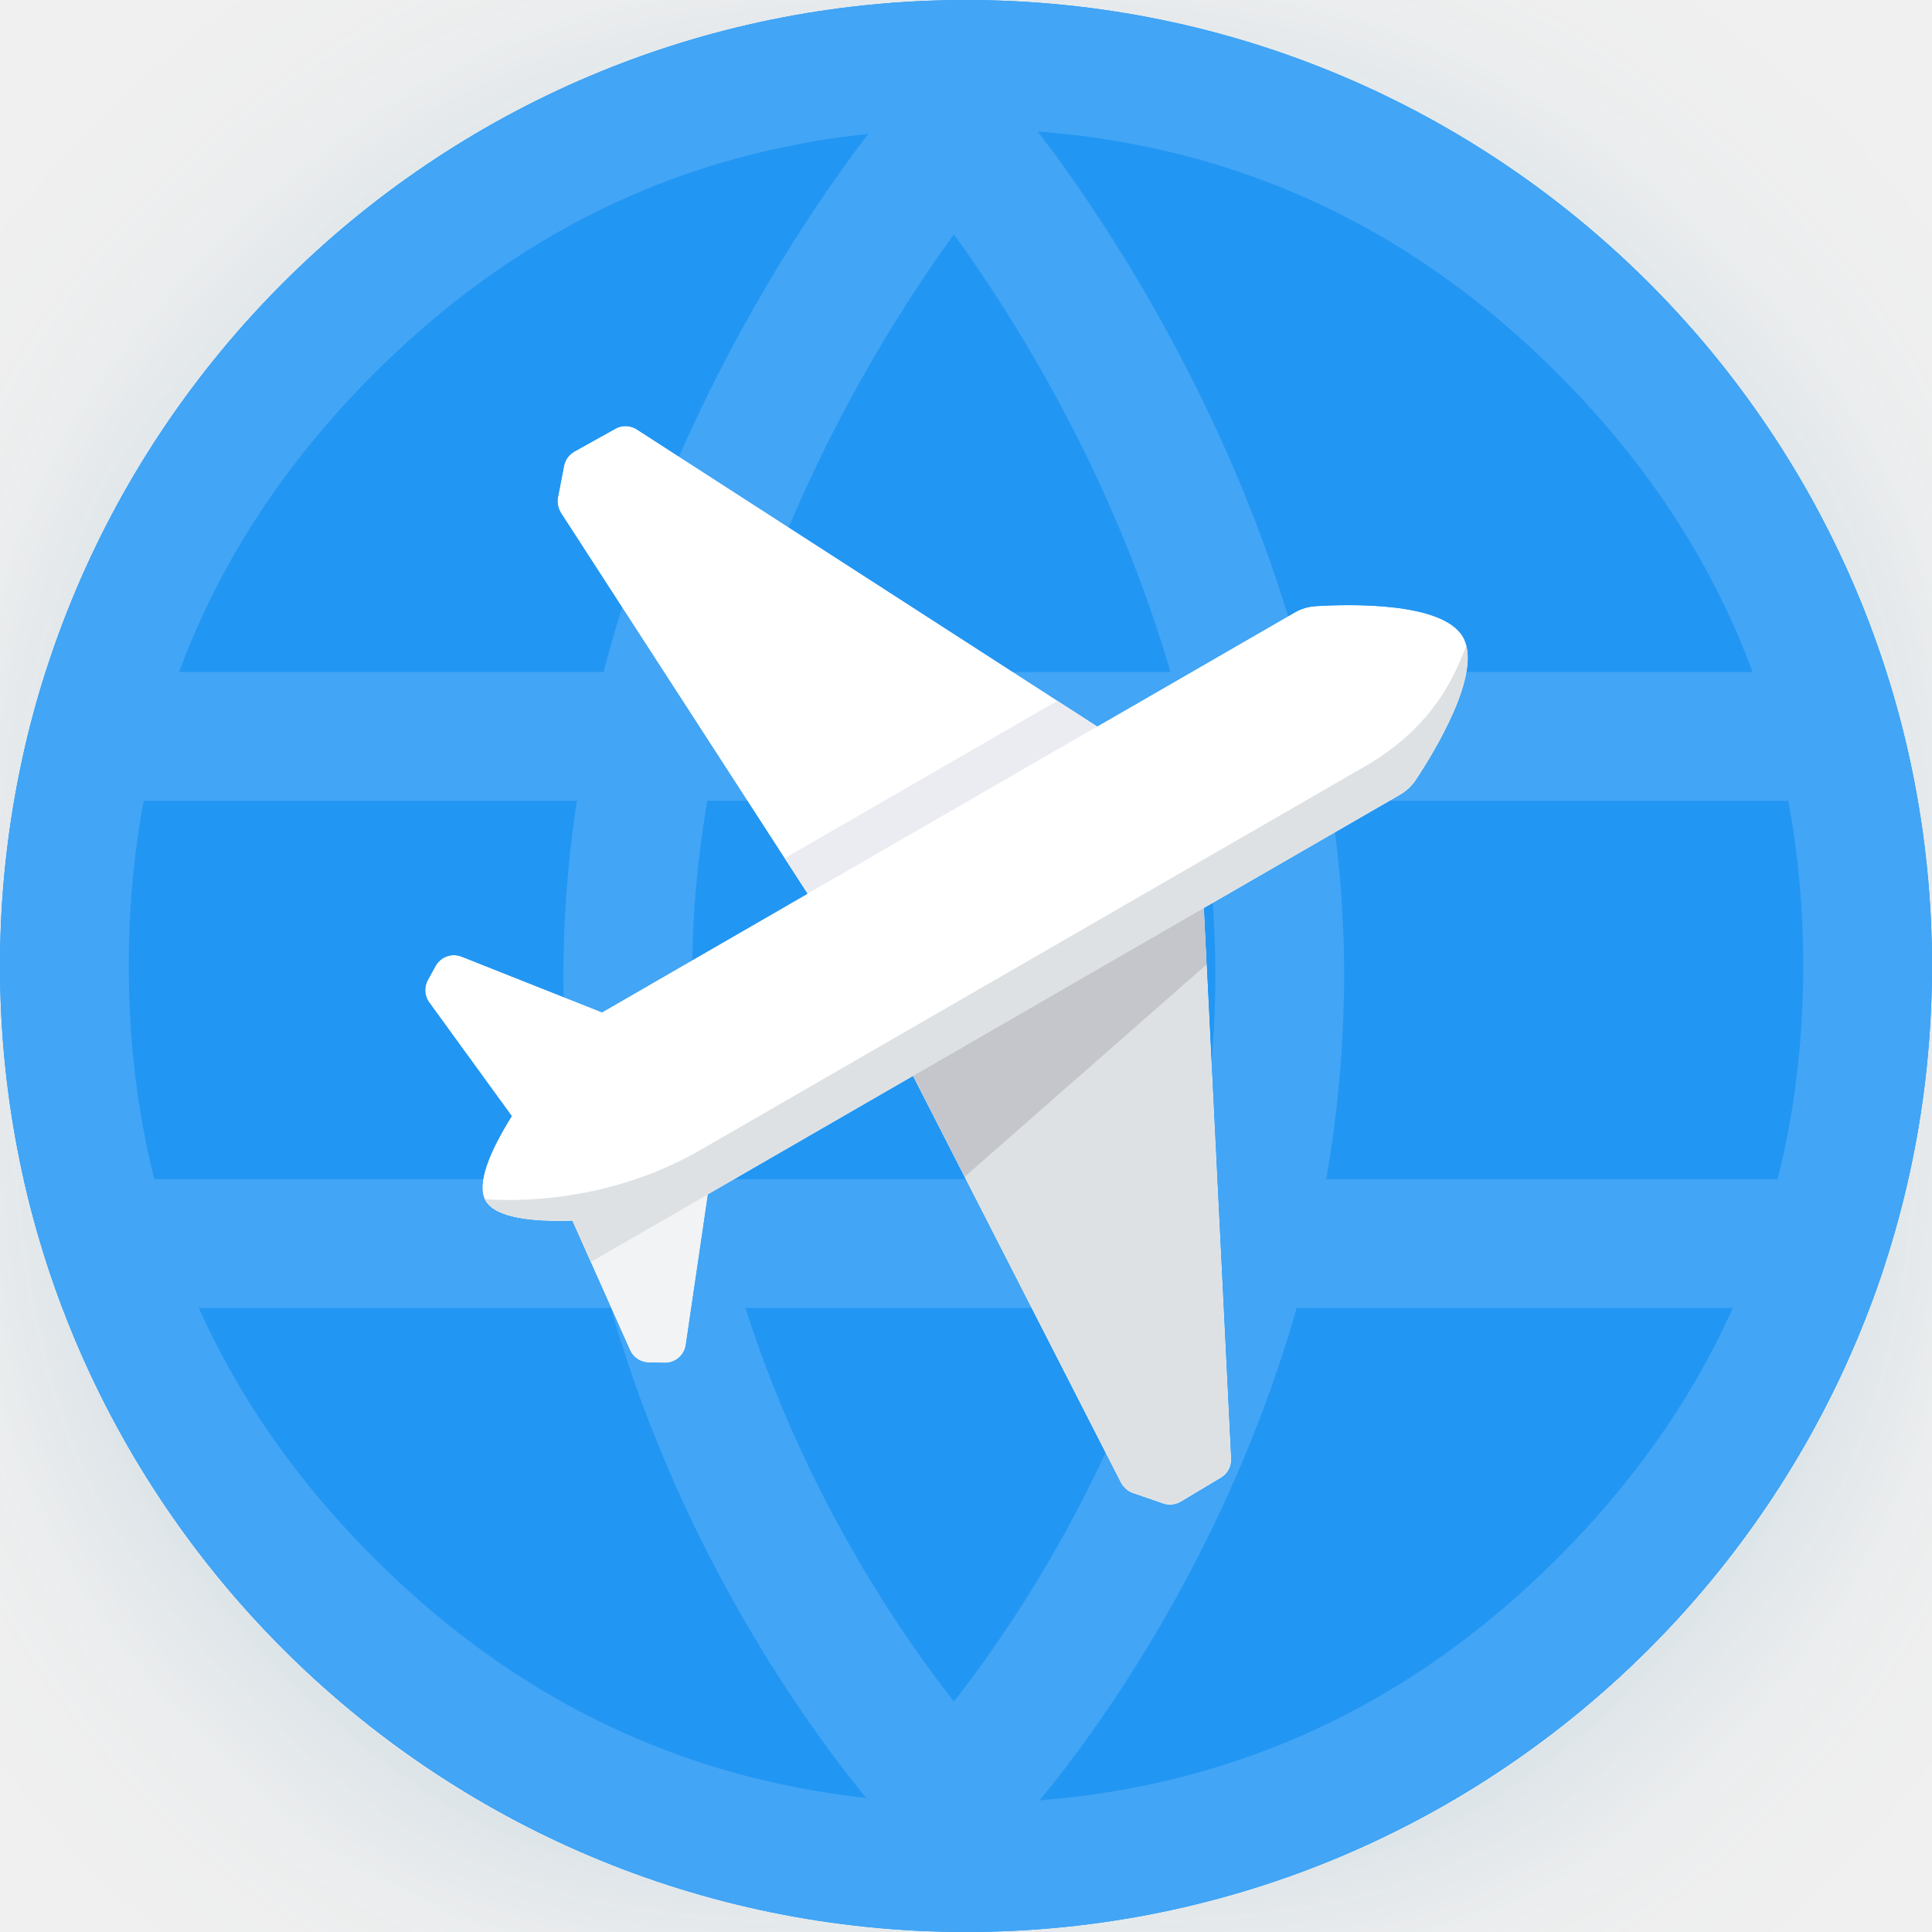
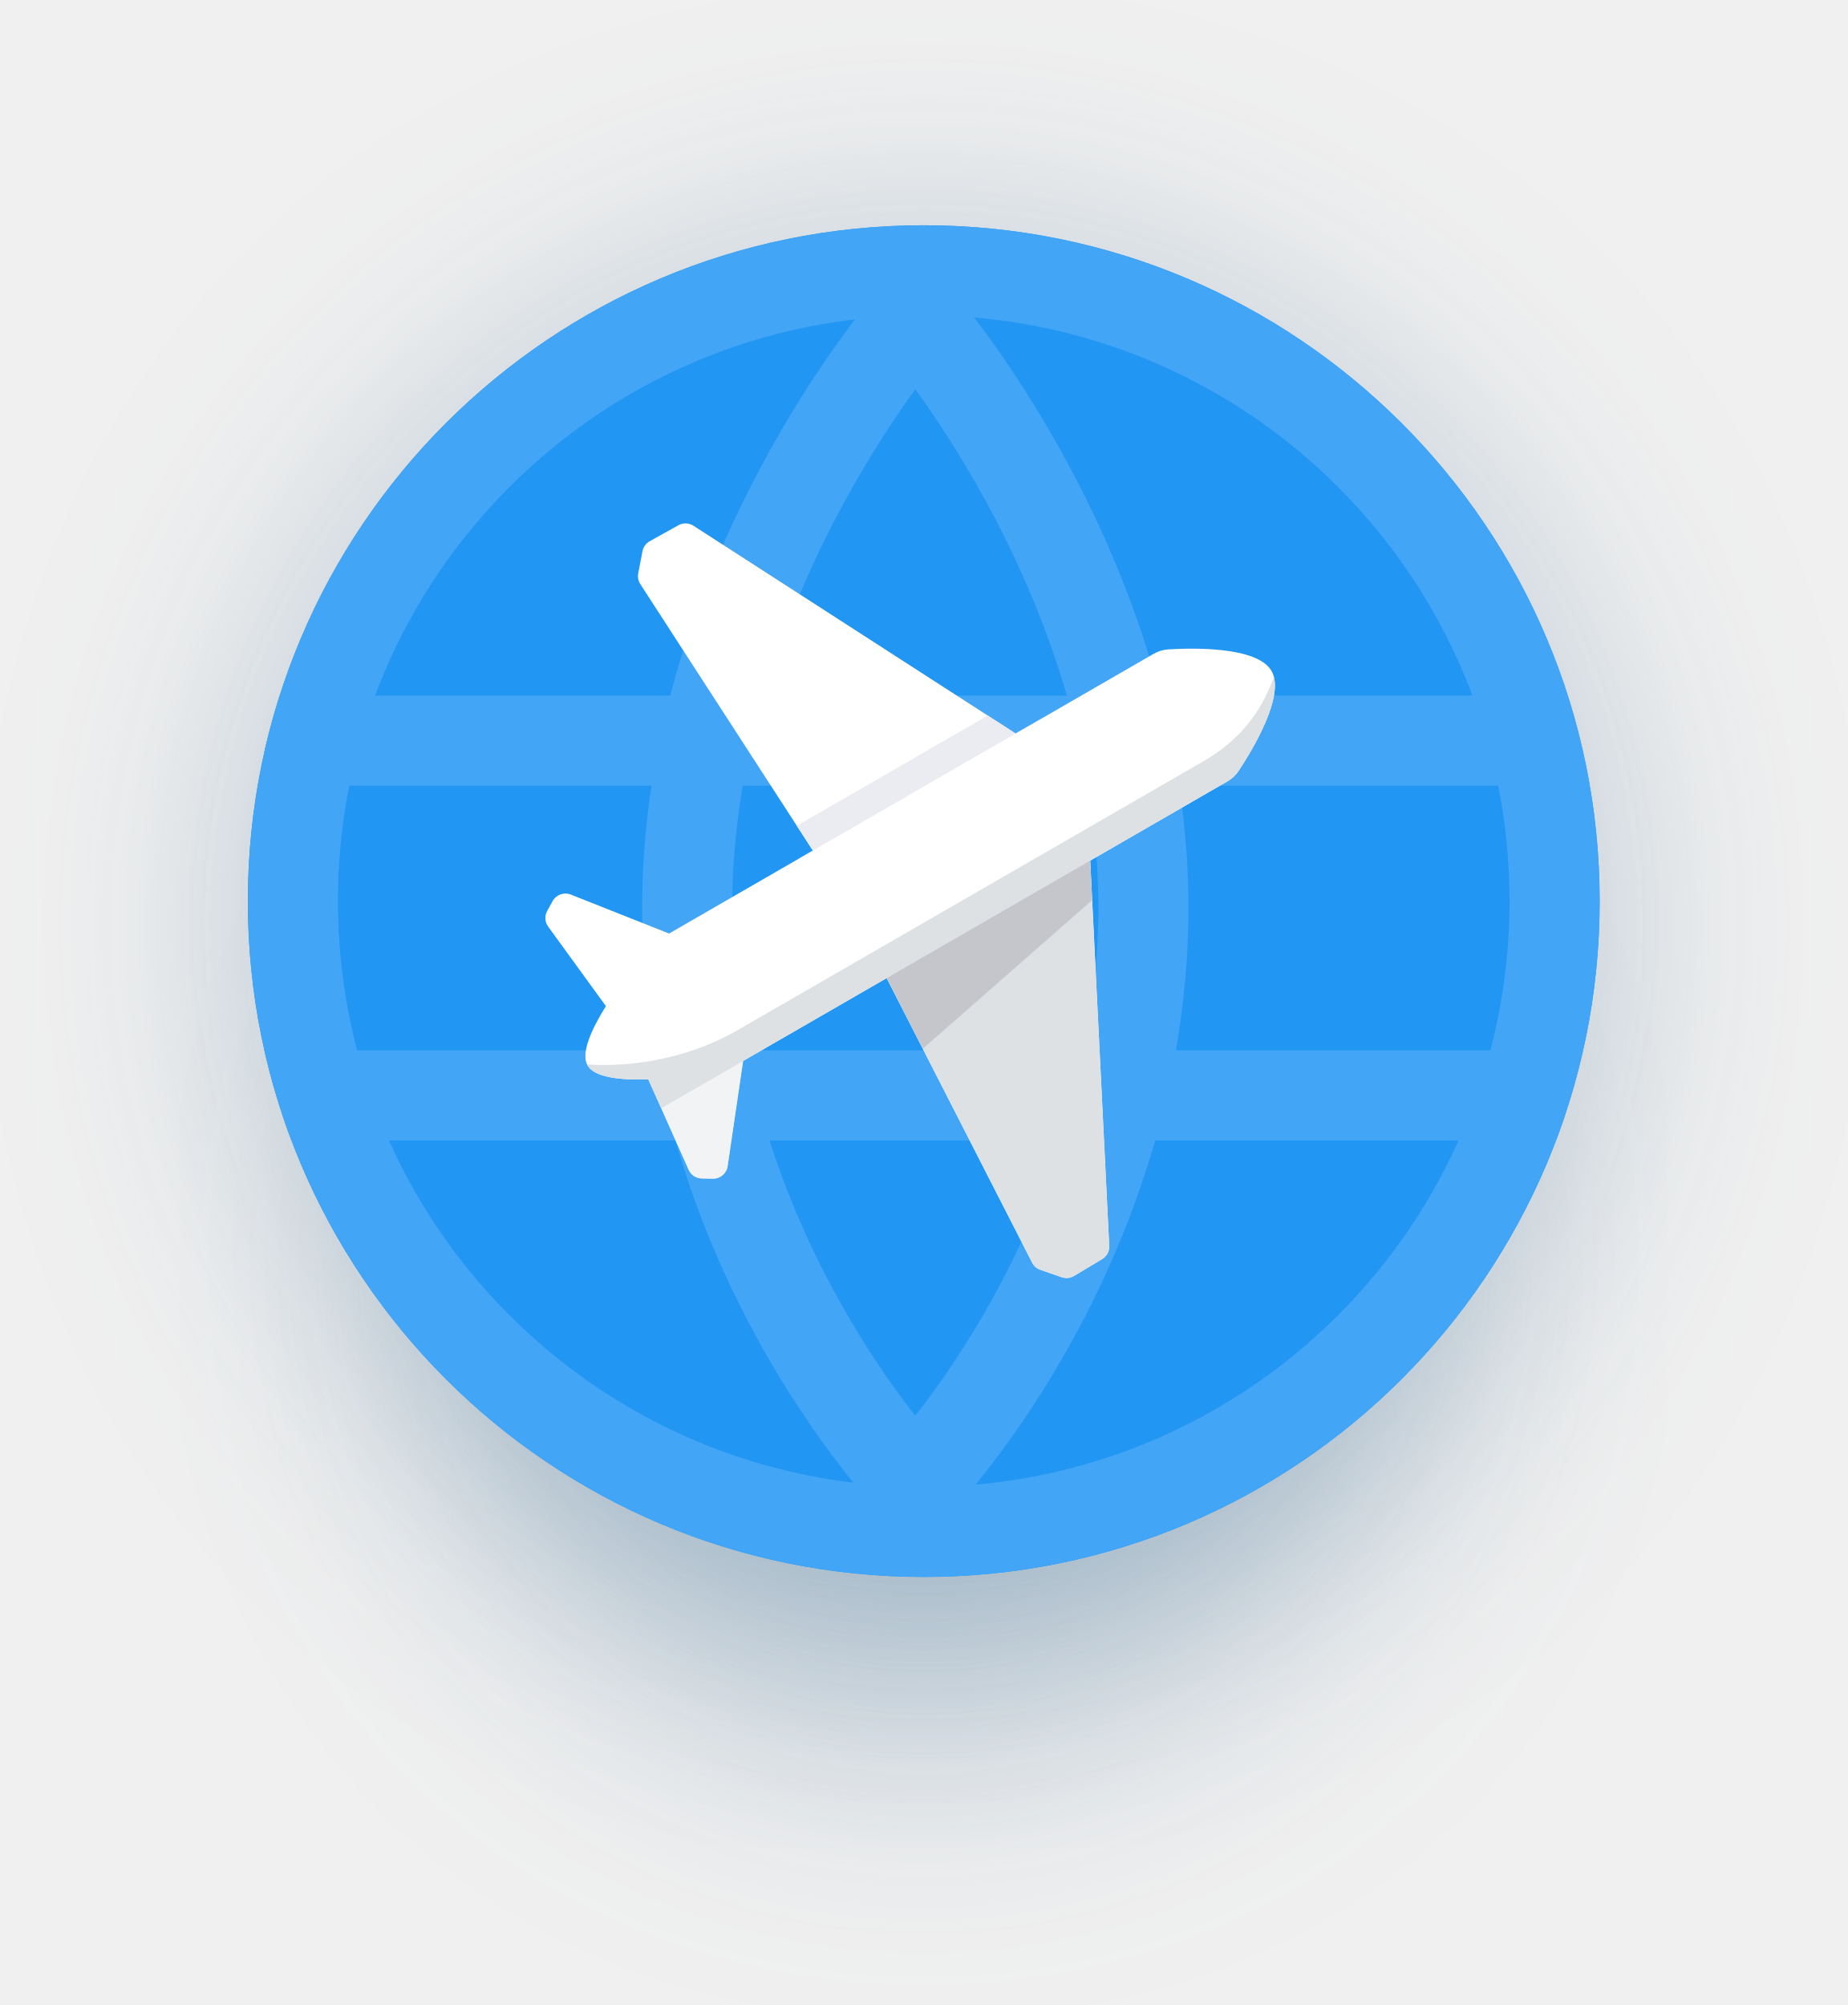
- <svg xmlns="http://www.w3.org/2000/svg" width="60" height="60" viewBox="0 0 60 60" fill="none">
+ <svg xmlns="http://www.w3.org/2000/svg" width="82" height="89" viewBox="0 0 82 89" fill="none">
+   <g filter="url(#filter0_d_1_705)">
+     <path fill-rule="evenodd" clip-rule="evenodd" d="M41 70C53.15 70 63 60.15 63 48C63 35.85 53.15 26 41 26C28.85 26 19 35.85 19 48C19 60.15 28.85 70 41 70Z" fill="black" fill-opacity="0.01" />
+   </g>
+   <g filter="url(#filter1_d_1_705)">
+     <path fill-rule="evenodd" clip-rule="evenodd" d="M41 70C57.569 70 71 56.569 71 40C71 23.431 57.569 10 41 10C24.431 10 11 23.431 11 40C11 56.569 24.431 70 41 70Z" fill="#2196F3" />
+     <path d="M69 40C69 55.464 56.464 68 41 68C25.536 68 13 55.464 13 40C13 24.536 25.536 12 41 12C56.464 12 69 24.536 69 40Z" stroke="#42A5F5" stroke-width="4" />
+   </g>
+   <mask id="mask0_1_705" style="mask-type:luminance" maskUnits="userSpaceOnUse" x="11" y="10" width="60" height="60">
+     <path fill-rule="evenodd" clip-rule="evenodd" d="M41 70C57.569 70 71 56.569 71 40C71 23.431 57.569 10 41 10C24.431 10 11 23.431 11 40C11 56.569 24.431 70 41 70Z" fill="white" />
+   </mask>
+   <g mask="url(#mask0_1_705)">
+     <path d="M13.714 32.875H67.536" stroke="#42A5F5" stroke-width="4" stroke-linecap="square" />
+     <path d="M13.714 48.625H67.536" stroke="#42A5F5" stroke-width="4" stroke-linecap="square" />
+     <path d="M40.25 14.5C40.25 14.5 30.288 26.078 30.503 40.75C30.719 55.422 40.25 65.5 40.25 65.5" stroke="#42A5F5" stroke-width="4" stroke-linecap="round" stroke-linejoin="round" />
+     <path d="M41 14.5C41 14.5 50.962 26.078 50.746 40.75C50.531 55.422 41 65.5 41 65.5" stroke="#42A5F5" stroke-width="4" stroke-linecap="round" stroke-linejoin="round" />
+   </g>
+   <path fill-rule="evenodd" clip-rule="evenodd" d="M51.195 29.028C51.395 28.912 51.615 28.841 51.846 28.826C52.862 28.762 55.798 28.678 56.435 29.781C57.072 30.884 55.53 33.384 54.966 34.231C54.838 34.423 54.666 34.578 54.466 34.694L48.39 38.202L49.234 55.302C49.246 55.541 49.125 55.768 48.919 55.891L47.67 56.639C47.505 56.738 47.306 56.759 47.124 56.696L46.178 56.369C46.019 56.314 45.888 56.2 45.811 56.051L39.353 43.419L32.984 47.096L32.297 51.768C32.25 52.091 31.969 52.329 31.643 52.323L31.145 52.313C30.893 52.308 30.666 52.158 30.564 51.928L28.774 47.912C27.544 47.952 26.389 47.831 26.079 47.294C25.77 46.758 26.243 45.702 26.893 44.661L24.329 41.13C24.181 40.926 24.165 40.655 24.287 40.435L24.527 39.999C24.685 39.713 25.031 39.589 25.335 39.709L29.697 41.439L36.078 37.755L28.419 25.927C28.328 25.786 28.295 25.615 28.327 25.45L28.517 24.467C28.553 24.279 28.671 24.116 28.839 24.023L30.111 23.315C30.321 23.198 30.578 23.207 30.779 23.337L45.077 32.56L51.195 29.028Z" fill="white" />
+   <mask id="mask1_1_705" style="mask-type:luminance" maskUnits="userSpaceOnUse" x="24" y="23" width="33" height="34">
+     <path fill-rule="evenodd" clip-rule="evenodd" d="M51.195 29.028C51.395 28.912 51.615 28.841 51.846 28.826C52.862 28.762 55.798 28.678 56.435 29.781C57.072 30.884 55.53 33.384 54.966 34.231C54.838 34.423 54.666 34.578 54.466 34.694L48.39 38.202L49.234 55.302C49.246 55.541 49.125 55.768 48.919 55.891L47.67 56.639C47.505 56.738 47.306 56.759 47.124 56.696L46.178 56.369C46.019 56.314 45.888 56.2 45.811 56.051L39.353 43.419L32.984 47.096L32.297 51.768C32.25 52.091 31.969 52.329 31.643 52.323L31.145 52.313C30.893 52.308 30.666 52.158 30.564 51.928L28.774 47.912C27.544 47.952 26.389 47.831 26.079 47.294C25.77 46.758 26.243 45.702 26.893 44.661L24.329 41.13C24.181 40.926 24.165 40.655 24.287 40.435L24.527 39.999C24.685 39.713 25.031 39.589 25.335 39.709L29.697 41.439L36.078 37.755L28.419 25.927C28.328 25.786 28.295 25.615 28.327 25.45L28.517 24.467C28.553 24.279 28.671 24.116 28.839 24.023L30.111 23.315C30.321 23.198 30.578 23.207 30.779 23.337L45.077 32.56L51.195 29.028Z" fill="white" />
+   </mask>
+   <g mask="url(#mask1_1_705)">
+     <rect x="45.536" y="30.784" width="1.309" height="12.408" transform="rotate(60 45.536 30.7839)" fill="#EBECF2" />
+     <path fill-rule="evenodd" clip-rule="evenodd" d="M48.919 55.891C49.125 55.768 49.246 55.541 49.234 55.302L48.363 37.643L39.126 42.975L45.811 56.051C45.888 56.2 46.019 56.314 46.178 56.369L47.124 56.696C47.306 56.759 47.505 56.738 47.67 56.639L48.919 55.891Z" fill="#DEE1E3" />
+     <path opacity="0.4" fill-rule="evenodd" clip-rule="evenodd" d="M28.837 47.801L28.748 47.853L30.564 51.928C30.666 52.158 30.893 52.308 31.145 52.313L31.643 52.323C31.969 52.329 32.25 52.091 32.297 51.768L33.023 46.833L32.56 47.101C32.417 47.183 32.263 47.245 32.101 47.281C31.551 47.404 30.155 47.695 28.837 47.801Z" fill="#DEE1E3" />
+     <path fill-rule="evenodd" clip-rule="evenodd" d="M39.248 43.213L48.378 37.943L48.477 39.954L40.956 46.554L39.248 43.213Z" fill="#C5C6CC" />
+     <path fill-rule="evenodd" clip-rule="evenodd" d="M57.482 32.952L27.691 50.152C27.691 50.152 26.812 48.564 26.079 47.294C26.07 47.279 26.062 47.263 26.054 47.247C27.406 47.345 30.127 47.235 32.766 45.711L53.391 33.804C55.682 32.481 56.243 30.767 56.553 30.031C57.031 31.316 57.482 32.952 57.482 32.952Z" fill="#DEE1E3" />
+   </g>
  <defs>
-     <filter id="filter_1_707_dd" x="-3" y="13" width="66" height="66" filterUnits="userSpaceOnUse" color-interpolation-stateCheckBox="sRGB">
+     <filter id="filter0_d_1_705" x="8" y="23" width="66" height="66" filterUnits="userSpaceOnUse" color-interpolation-filters="sRGB">
      <feFlood flood-opacity="0" result="BackgroundImageFix" />
      <feColorMatrix in="SourceAlpha" type="matrix" values="0 0 0 0 0 0 0 0 0 0 0 0 0 0 0 0 0 0 127 0" result="hardAlpha" />
-       <feOffset dx="0" dy="8" />
-       <feGaussianBlur stdDeviation="3.667" />
-       <feComposite in2="hardAlpha" operator="out" k2="-1" k3="1" />
+       <feOffset dy="8" />
+       <feGaussianBlur stdDeviation="5.5" />
      <feColorMatrix type="matrix" values="0 0 0 0 0.216 0 0 0 0 0.408 0 0 0 0 0.557 0 0 0 0.25 0" />
-       <feBlend mode="normal" in2="BackgroundImageFix" result="effect_dropShadow_1" />
-       <feBlend mode="normal" in="SourceGraphic" in2="effect_dropShadow_1" result="shape" />
+       <feBlend mode="normal" in2="BackgroundImageFix" result="effect1_dropShadow_1_705" />
+       <feBlend mode="normal" in="SourceGraphic" in2="effect1_dropShadow_1_705" result="shape" />
    </filter>
-     <filter id="filter_1_708_dd" x="-11" y="-10" width="82" height="82" filterUnits="userSpaceOnUse" color-interpolation-stateCheckBox="sRGB">
+     <filter id="filter1_d_1_705" x="0" y="0" width="82" height="82" filterUnits="userSpaceOnUse" color-interpolation-filters="sRGB">
      <feFlood flood-opacity="0" result="BackgroundImageFix" />
      <feColorMatrix in="SourceAlpha" type="matrix" values="0 0 0 0 0 0 0 0 0 0 0 0 0 0 0 0 0 0 127 0" result="hardAlpha" />
-       <feOffset dx="0" dy="1" />
-       <feGaussianBlur stdDeviation="3.667" />
-       <feComposite in2="hardAlpha" operator="out" k2="-1" k3="1" />
+       <feOffset dy="1" />
+       <feGaussianBlur stdDeviation="5.5" />
      <feColorMatrix type="matrix" values="0 0 0 0 0.216 0 0 0 0 0.408 0 0 0 0 0.557 0 0 0 0.3 0" />
-       <feBlend mode="normal" in2="BackgroundImageFix" result="effect_dropShadow_1" />
-       <feBlend mode="normal" in="SourceGraphic" in2="effect_dropShadow_1" result="shape" />
+       <feBlend mode="normal" in2="BackgroundImageFix" result="effect1_dropShadow_1_705" />
+       <feBlend mode="normal" in="SourceGraphic" in2="effect1_dropShadow_1_705" result="shape" />
    </filter>
  </defs>
-   <g filter="url(#filter_1_707_dd)">
-     <path id="Shadow" d="M30 60C42.15 60 52 50.15 52 38C52 25.84 42.15 16 30 16C17.84 16 8 25.84 8 38C8 50.15 17.84 60 30 60Z" fill="#000000" fill-opacity="0" fill-rule="evenodd" />
-   </g>
-   <path id="Shadow" d="M52 38C52 25.84 42.15 16 30 16C17.84 16 8 25.84 8 38C8 50.15 17.84 60 30 60C42.15 60 52 50.15 52 38Z" stroke="#38AEF5" stroke-opacity="0" stroke-width="0" />
-   <g filter="url(#filter_1_708_dd)">
-     <path id="Oval" d="M30 60C46.56 60 60 46.56 60 30C60 13.43 46.56 0 30 0C13.43 0 0 13.43 0 30C0 46.56 13.43 60 30 60Z" fill="#2196F3" fill-opacity="1" fill-rule="evenodd" />
-   </g>
-   <path id="Oval" d="M60 30C60 46.56 46.56 60 30 60C13.43 60 0 46.56 0 30C0 13.43 13.43 0 30 0C46.56 0 60 13.43 60 30ZM54.09 20.01Q56 24.61 56 30Q56 35.38 54.09 39.98Q52.19 44.57 48.38 48.38Q44.57 52.19 39.98 54.09Q35.38 56 30 56Q24.61 56 20.01 54.09Q15.42 52.19 11.61 48.38Q7.8 44.57 5.9 39.98Q4 35.38 4 30Q4 24.61 5.9 20.01Q7.8 15.42 11.61 11.61Q15.42 7.8 20.01 5.9Q24.61 4 30 4Q35.38 4 39.98 5.9Q44.57 7.8 48.38 11.61Q52.19 15.42 54.09 20.01Z" fill="#42A5F5" fill-opacity="1" fill-rule="evenodd" />
-   <mask id="mask1_709" mask-type="alpha" maskUnits="userSpaceOnUse" x="0" y="0" width="60" height="60">
-     <path id="Oval" d="M30 60C46.56 60 60 46.56 60 30C60 13.43 46.56 0 30 0C13.43 0 0 13.43 0 30C0 46.56 13.43 60 30 60Z" fill="#FFFFFF" fill-opacity="1" fill-rule="evenodd" />
-   </mask>
-   <g mask="url(#mask1_709)">
-     <path id="Line" d="M2.71 22.87L56.53 22.87" stroke="#42A5F5" stroke-opacity="1" stroke-width="4" stroke-linecap="square" />
-     <path id="Line" d="M2.71 38.62L56.53 38.62" stroke="#42A5F5" stroke-opacity="1" stroke-width="4" stroke-linecap="square" />
-     <path id="Path 2" d="M29.25 4.5C29.25 4.5 19.28 16.07 19.5 30.75C19.71 45.42 29.25 55.5 29.25 55.5" stroke="#42A5F5" stroke-opacity="1" stroke-width="4" stroke-linejoin="round" stroke-linecap="round" />
-     <path id="Path 2" d="M30 4.5C30 4.5 39.96 16.07 39.74 30.75C39.53 45.42 30 55.5 30 55.5" stroke="#42A5F5" stroke-opacity="1" stroke-width="4" stroke-linejoin="round" stroke-linecap="round" />
-   </g>
-   <mask id="mask_1_717" fill="white">
-     <path id="Combined Shape" d="M45.435 19.781C44.798 18.679 41.866 18.762 40.847 18.826C40.617 18.84 40.395 18.912 40.195 19.028L34.077 22.56L19.779 13.337C19.578 13.207 19.319 13.195 19.111 13.315L17.839 14.023C17.673 14.119 17.553 14.279 17.517 14.467L17.327 15.45C17.295 15.615 17.335 15.782 17.419 15.927L25.078 27.755L18.697 31.439L14.335 29.709C14.031 29.589 13.685 29.713 13.527 29.999L13.287 30.435C13.165 30.655 13.181 30.926 13.329 31.13L15.893 34.661C15.243 35.702 14.77 36.758 15.079 37.294C15.389 37.831 16.544 37.952 17.774 37.912L19.564 41.928C19.666 42.158 19.893 42.308 20.145 42.313L20.643 42.323C20.969 42.329 21.25 42.091 21.297 41.768L21.984 37.096L28.353 33.419L34.811 46.051C34.895 46.196 35.019 46.314 35.178 46.369L36.124 46.696C36.306 46.759 36.504 46.735 36.67 46.639L37.919 45.891C38.127 45.771 38.246 45.541 38.234 45.302L37.39 28.202L43.466 24.694C43.666 24.578 43.839 24.422 43.967 24.23C44.532 23.381 46.071 20.883 45.435 19.781Z" clip-rule="evenodd" fill="" fill-opacity="1" fill-rule="evenodd" />
-   </mask>
-   <path id="Combined Shape" d="M45.435 19.781C44.798 18.679 41.866 18.762 40.847 18.826C40.617 18.84 40.395 18.912 40.195 19.028L34.077 22.56L19.779 13.337C19.578 13.207 19.319 13.195 19.111 13.315L17.839 14.023C17.673 14.119 17.553 14.279 17.517 14.467L17.327 15.45C17.295 15.615 17.335 15.782 17.419 15.927L25.078 27.755L18.697 31.439L14.335 29.709C14.031 29.589 13.685 29.713 13.527 29.999L13.287 30.435C13.165 30.655 13.181 30.926 13.329 31.13L15.893 34.661C15.243 35.702 14.77 36.758 15.079 37.294C15.389 37.831 16.544 37.952 17.774 37.912L19.564 41.928C19.666 42.158 19.893 42.308 20.145 42.313L20.643 42.323C20.969 42.329 21.25 42.091 21.297 41.768L21.984 37.096L28.353 33.419L34.811 46.051C34.895 46.196 35.019 46.314 35.178 46.369L36.124 46.696C36.306 46.759 36.504 46.735 36.67 46.639L37.919 45.891C38.127 45.771 38.246 45.541 38.234 45.302L37.39 28.202L43.466 24.694C43.666 24.578 43.839 24.422 43.967 24.23C44.532 23.381 46.071 20.883 45.435 19.781Z" clip-rule="evenodd" fill="#FFFFFF" fill-opacity="1" fill-rule="evenodd" mask="url(#mask_1_717)" />
-   <path id="Combined Shape" d="" fill="#979797" fill-opacity="0" fill-rule="nonzero" />
-   <mask id="mask1_723" mask-type="alpha" maskUnits="userSpaceOnUse" x="5.692" y="3.513" width="49.181" height="50.139">
-     <mask id="mask_1_723" fill="white">
-       <path id="Combined Shape" d="M45.435 19.781C44.798 18.679 41.866 18.762 40.847 18.826C40.617 18.84 40.395 18.912 40.195 19.028L34.077 22.56L19.779 13.337C19.578 13.207 19.319 13.195 19.111 13.315L17.839 14.023C17.673 14.119 17.553 14.279 17.517 14.467L17.327 15.45C17.295 15.615 17.335 15.782 17.419 15.927L25.078 27.755L18.697 31.439L14.335 29.709C14.031 29.589 13.685 29.713 13.527 29.999L13.287 30.435C13.165 30.655 13.181 30.926 13.329 31.13L15.893 34.661C15.243 35.702 14.77 36.758 15.079 37.294C15.389 37.831 16.544 37.952 17.774 37.912L19.564 41.928C19.666 42.158 19.893 42.308 20.145 42.313L20.643 42.323C20.969 42.329 21.25 42.091 21.297 41.768L21.984 37.096L28.353 33.419L34.811 46.051C34.895 46.196 35.019 46.314 35.178 46.369L36.124 46.696C36.306 46.759 36.504 46.735 36.67 46.639L37.919 45.891C38.127 45.771 38.246 45.541 38.234 45.302L37.39 28.202L43.466 24.694C43.666 24.578 43.839 24.422 43.967 24.23C44.532 23.381 46.071 20.883 45.435 19.781Z" clip-rule="evenodd" fill="" fill-opacity="1" fill-rule="evenodd" />
-     </mask>
-     <path id="Combined Shape" d="M45.435 19.781C44.798 18.679 41.866 18.762 40.847 18.826C40.617 18.84 40.395 18.912 40.195 19.028L34.077 22.56L19.779 13.337C19.578 13.207 19.319 13.195 19.111 13.315L17.839 14.023C17.673 14.119 17.553 14.279 17.517 14.467L17.327 15.45C17.295 15.615 17.335 15.782 17.419 15.927L25.078 27.755L18.697 31.439L14.335 29.709C14.031 29.589 13.685 29.713 13.527 29.999L13.287 30.435C13.165 30.655 13.181 30.926 13.329 31.13L15.893 34.661C15.243 35.702 14.77 36.758 15.079 37.294C15.389 37.831 16.544 37.952 17.774 37.912L19.564 41.928C19.666 42.158 19.893 42.308 20.145 42.313L20.643 42.323C20.969 42.329 21.25 42.091 21.297 41.768L21.984 37.096L28.353 33.419L34.811 46.051C34.895 46.196 35.019 46.314 35.178 46.369L36.124 46.696C36.306 46.759 36.504 46.735 36.67 46.639L37.919 45.891C38.127 45.771 38.246 45.541 38.234 45.302L37.39 28.202L43.466 24.694C43.666 24.578 43.839 24.422 43.967 24.23C44.532 23.381 46.071 20.883 45.435 19.781Z" clip-rule="evenodd" fill="#FFFFFF" fill-opacity="1" fill-rule="evenodd" mask="url(#mask_1_723)" />
-     <path id="Combined Shape" d="" fill="#979797" fill-opacity="0" fill-rule="nonzero" />
-   </mask>
-   <g mask="url(#mask1_723)">
-     <rect id="Rectangle 7" x="34.536" y="20.784" width="1.309" height="12.408" transform="rotate(60 34.53601 20.78381)" fill="#EBECF2" fill-opacity="1" />
-     <rect id="Rectangle 7" x="34.536" y="20.784" width="1.309" height="12.408" transform="rotate(60 34.53601 20.78381)" stroke="#979797" stroke-opacity="0" stroke-width="0" />
-   </g>
-   <g mask="url(#mask1_723)">
-     <path id="Rectangle 5" d="M37.91 45.89C38.12 45.76 38.24 45.54 38.23 45.3L37.36 27.64L28.12 32.97L34.81 46.05C34.88 46.2 35.01 46.31 35.17 46.36L36.12 46.69C36.3 46.75 36.5 46.73 36.66 46.63L37.91 45.89Z" fill="#DEE1E3" fill-opacity="1" fill-rule="evenodd" />
-     <path id="Rectangle 5" d="M37.36 27.64L28.12 32.97L34.81 46.05C34.89 46.19 35.01 46.31 35.17 46.36L36.12 46.69C36.3 46.75 36.5 46.73 36.66 46.63L37.91 45.89C38.12 45.77 38.24 45.54 38.23 45.3L37.36 27.64Z" stroke="#979797" stroke-opacity="0" stroke-width="0" />
-   </g>
-   <g mask="url(#mask1_723)">
-     <g opacity="0.4">
-       <mask id="mask_1_731" fill="white">
-         <path id="Combined Shape" d="M17.837 37.801L17.748 37.853L19.564 41.928C19.666 42.158 19.893 42.308 20.145 42.313L20.643 42.323C20.969 42.329 21.25 42.091 21.297 41.768L22.023 36.833L21.56 37.101C21.417 37.184 21.262 37.245 21.101 37.281C20.55 37.404 19.154 37.695 17.837 37.801Z" clip-rule="evenodd" fill="" fill-opacity="1" fill-rule="evenodd" />
-       </mask>
-       <path id="Combined Shape" d="M17.837 37.801L17.748 37.853L19.564 41.928C19.666 42.158 19.893 42.308 20.145 42.313L20.643 42.323C20.969 42.329 21.25 42.091 21.297 41.768L22.023 36.833L21.56 37.101C21.417 37.184 21.262 37.245 21.101 37.281C20.55 37.404 19.154 37.695 17.837 37.801Z" clip-rule="evenodd" fill="#DEE1E3" fill-opacity="1" fill-rule="evenodd" mask="url(#mask_1_731)" />
-       <path id="Combined Shape" d="" fill="#979797" fill-opacity="0" fill-rule="nonzero" />
-     </g>
-   </g>
-   <g mask="url(#mask1_723)">
-     <mask id="mask_1_734" fill="white">
-       <path id="Combined Shape" d="M28.248 33.214L37.378 27.943L37.477 29.954L29.956 36.554L28.248 33.214Z" clip-rule="evenodd" fill="" fill-opacity="1" fill-rule="evenodd" />
-     </mask>
-     <path id="Combined Shape" d="M28.248 33.214L37.378 27.943L37.477 29.954L29.956 36.554L28.248 33.214Z" clip-rule="evenodd" fill="#C5C6CC" fill-opacity="1" fill-rule="evenodd" mask="url(#mask_1_734)" />
-     <path id="Combined Shape" d="" fill="#979797" fill-opacity="0" fill-rule="nonzero" />
-   </g>
-   <g mask="url(#mask1_723)">
-     <path id="Combined Shape" d="M46.48 22.95L16.69 40.15C16.69 40.15 15.81 38.56 15.07 37.29C15.07 37.27 15.06 37.26 15.05 37.24C16.4 37.34 19.12 37.23 21.76 35.71L42.39 23.8C44.68 22.48 45.24 20.76 45.55 20.03C46.03 21.31 46.48 22.95 46.48 22.95Z" fill="#DEE1E3" fill-opacity="1" fill-rule="evenodd" />
-     <path id="Combined Shape" d="M16.69 40.15C16.69 40.15 15.81 38.56 15.07 37.29C15.07 37.27 15.06 37.26 15.05 37.24C16.4 37.34 19.12 37.23 21.76 35.71L42.39 23.8C44.68 22.48 45.24 20.76 45.55 20.03C46.03 21.31 46.48 22.95 46.48 22.95L16.69 40.15Z" stroke="#979797" stroke-opacity="0" stroke-width="0" />
-   </g>
</svg>
